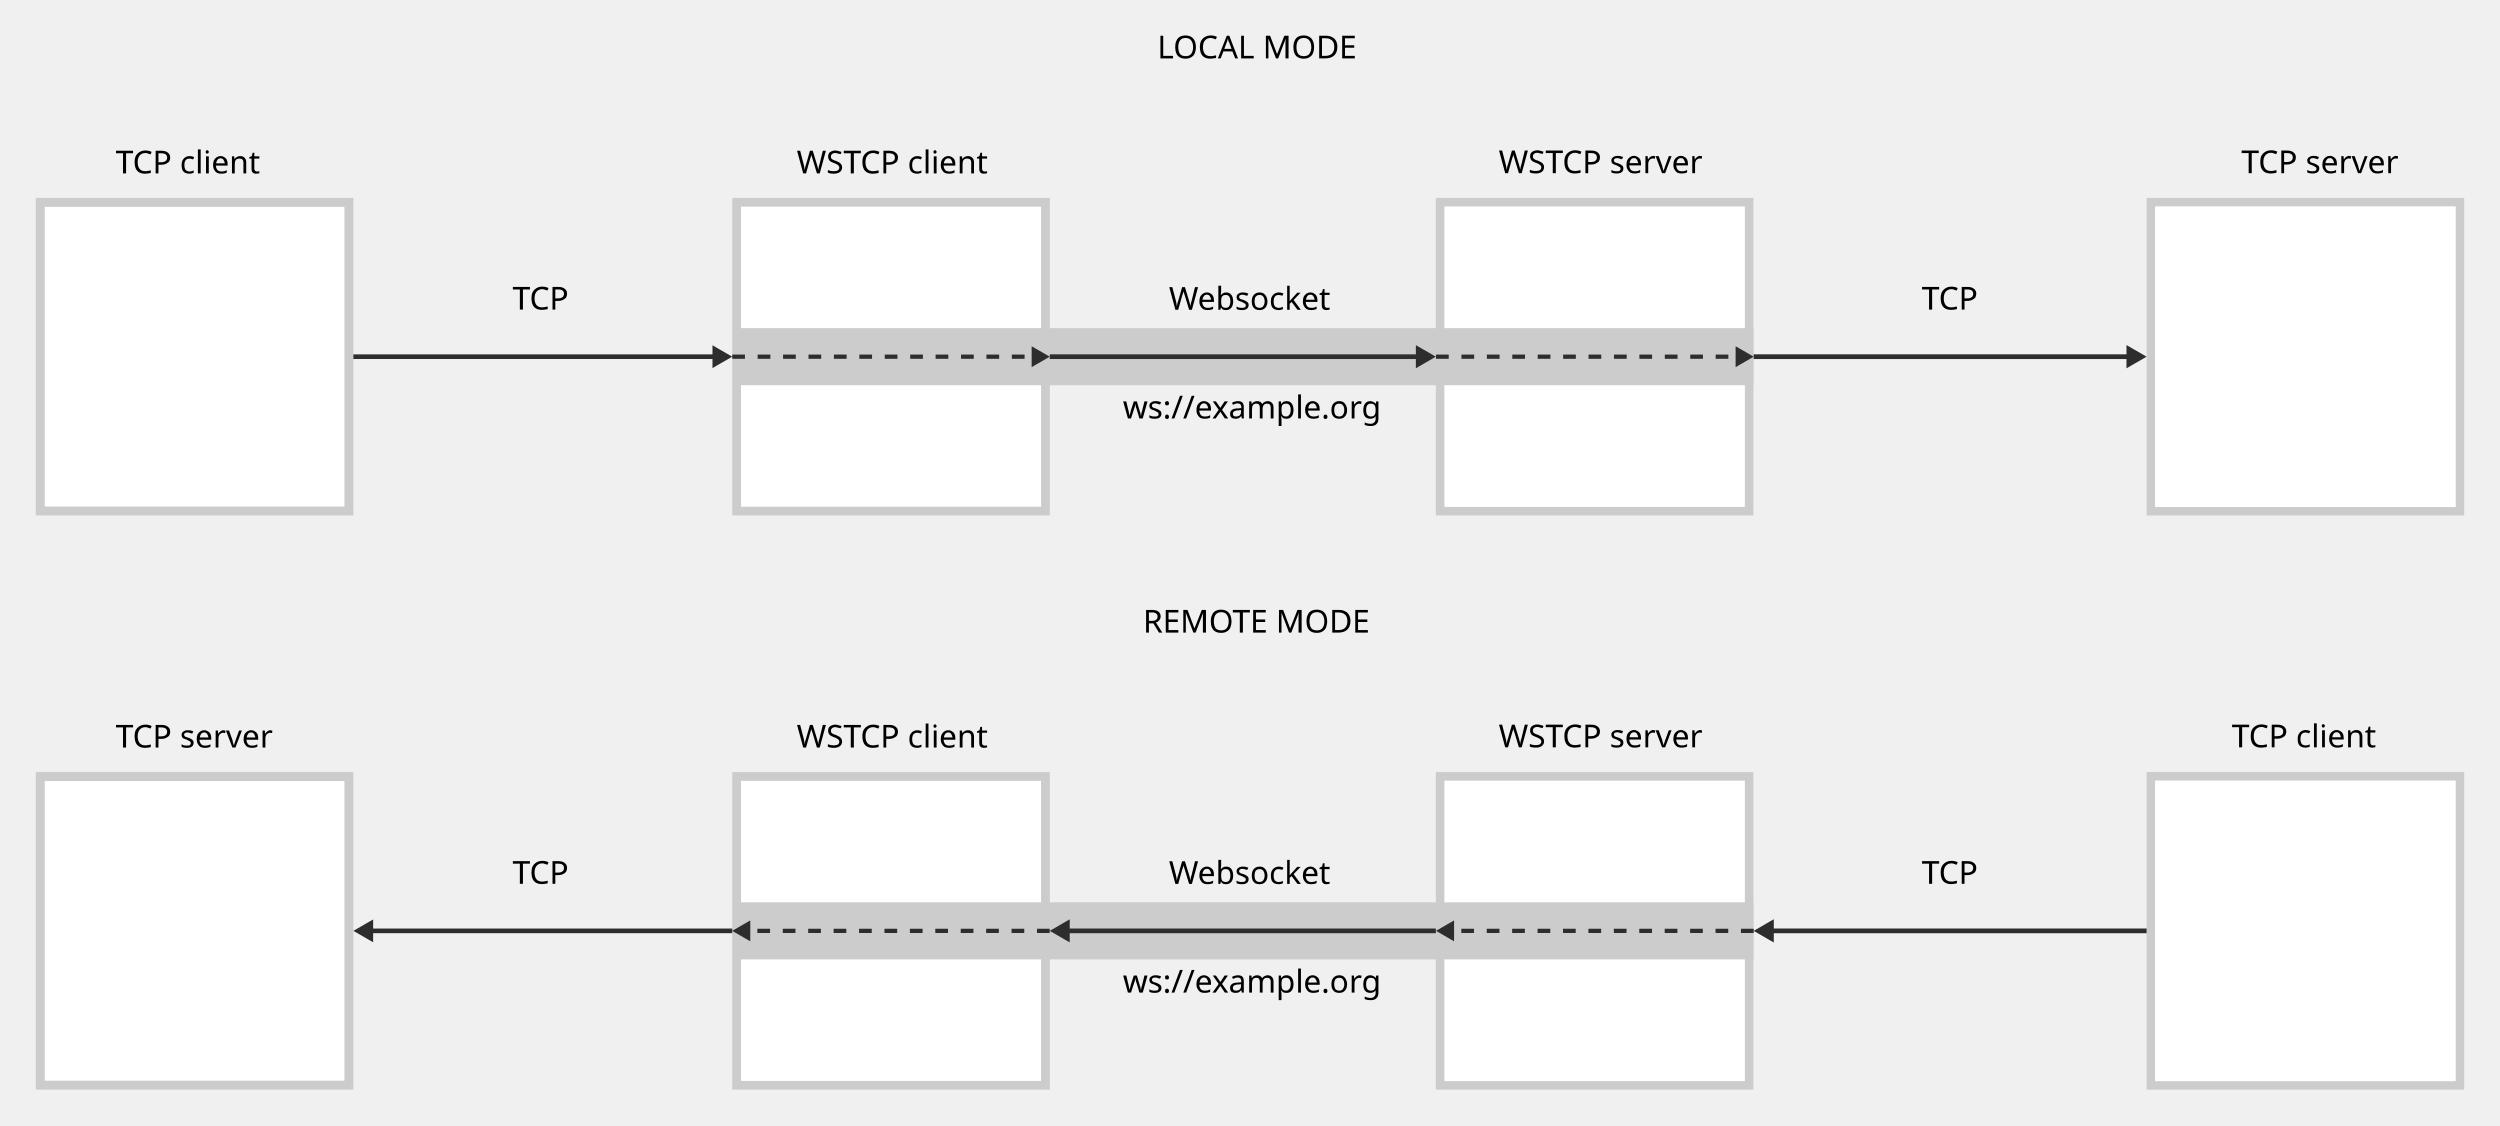
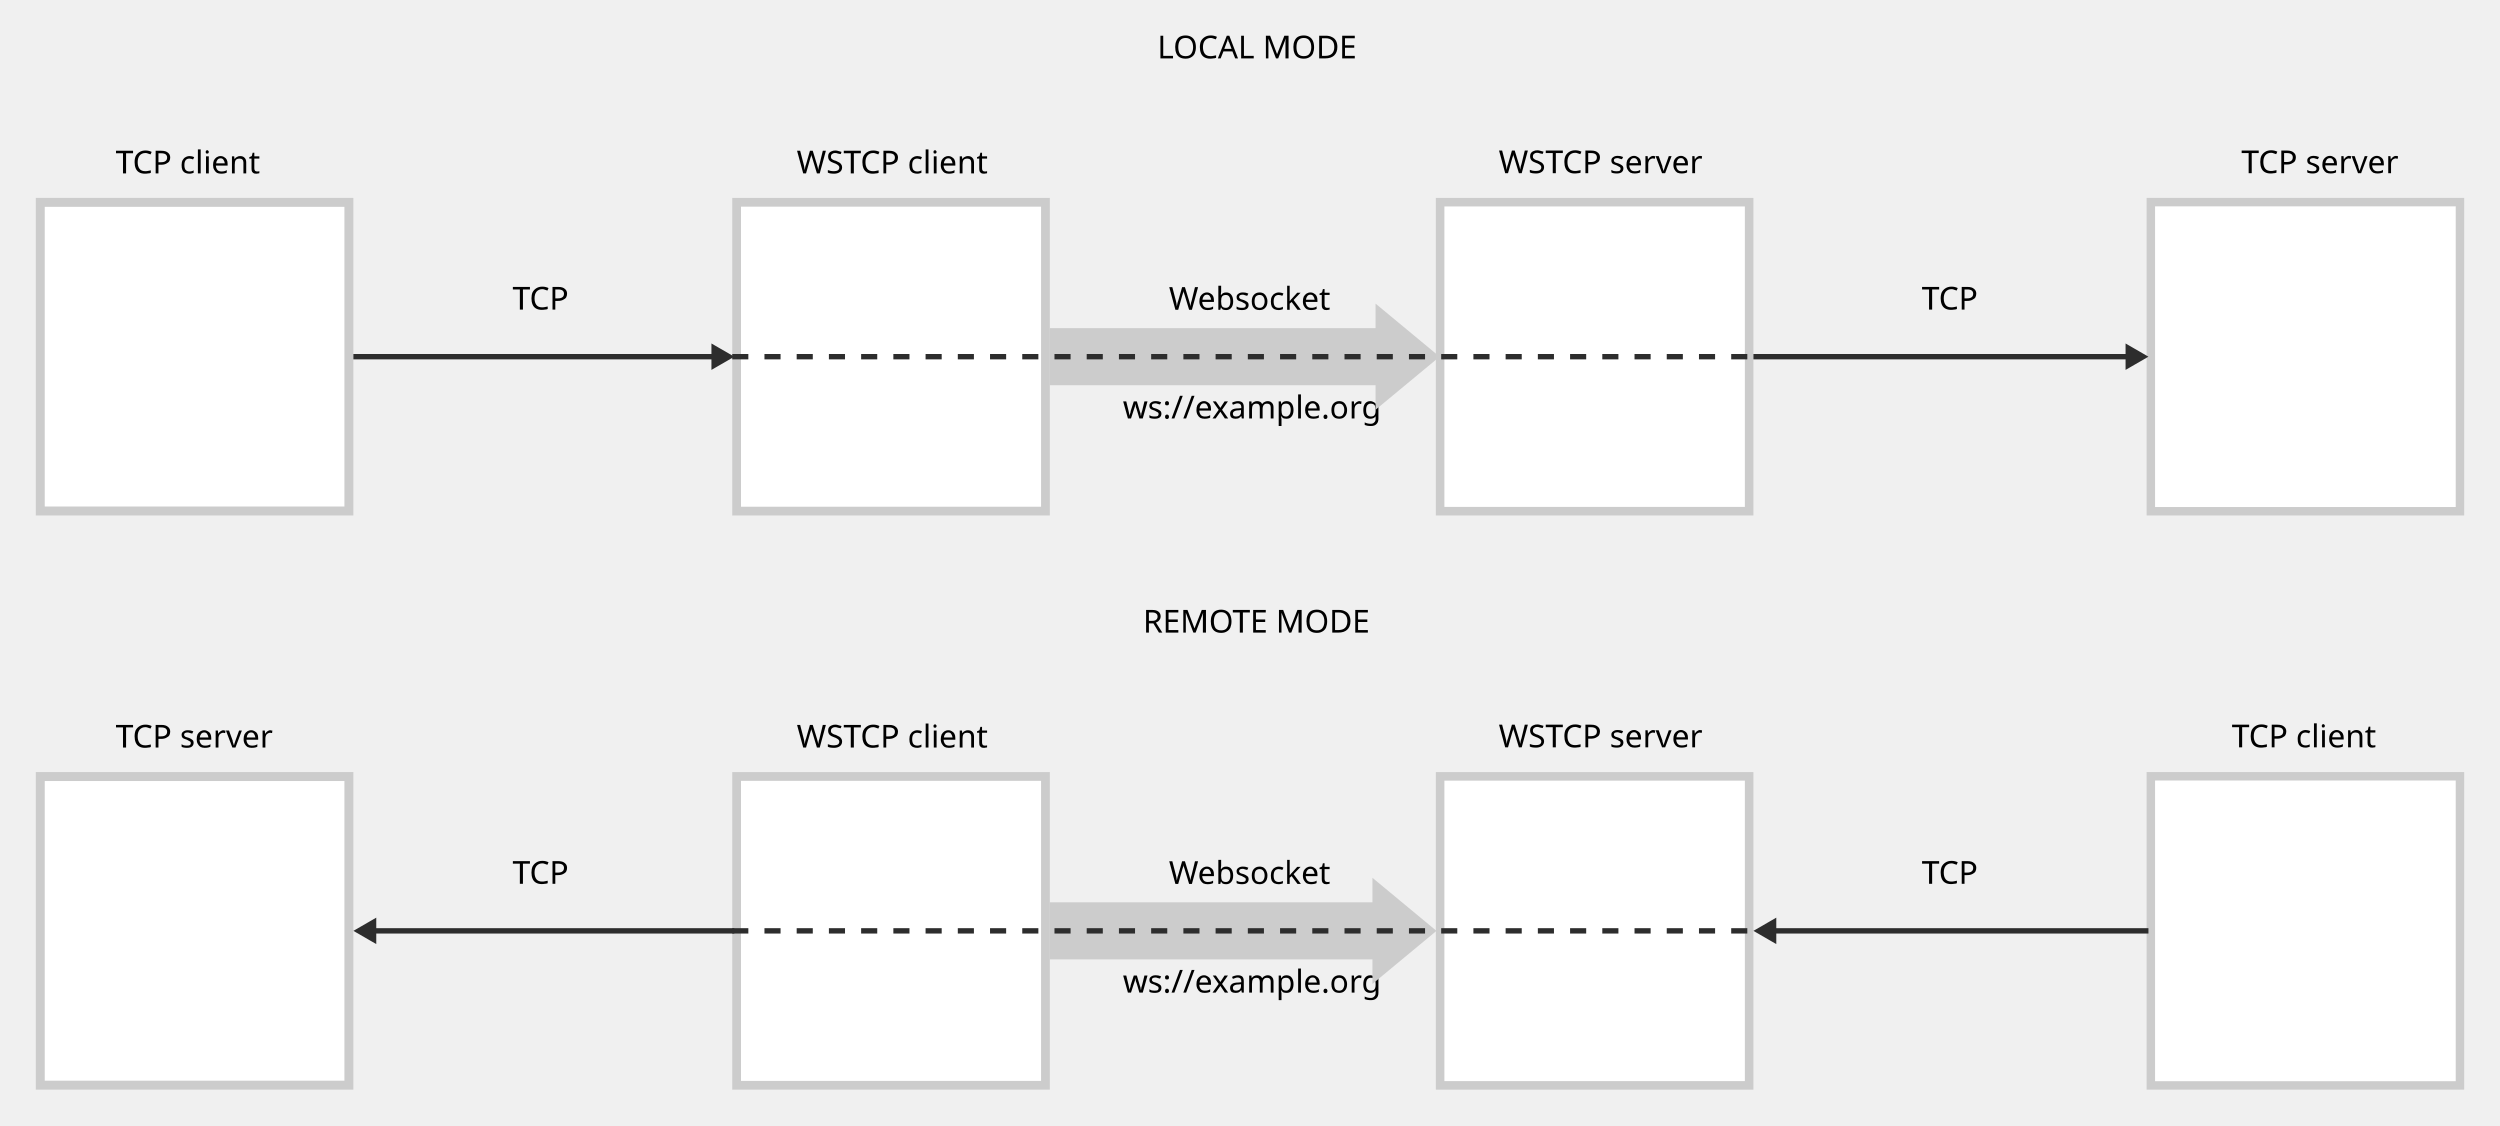
<svg xmlns="http://www.w3.org/2000/svg" id="svg8" version="1.1" viewBox="0 0 139.644 62.865" height="62.865mm" width="139.644mm">
  <defs id="defs2">
+     <marker orient="auto" refY="0" refX="0" id="marker11380" style="overflow:visible">
+       <path id="path11378" d="M 5.77,0 -2.88,5 V -5 Z" style="fill:#2d2d2d;fill-opacity:1;fill-rule:evenodd;stroke:#2d2d2d;stroke-width:1pt;stroke-opacity:1" transform="scale(0.4)" />
+     </marker>
+     <marker orient="auto" refY="0" refX="0" id="marker11083" style="overflow:visible">
+       <path id="path11081" d="M 5.77,0 -2.88,5 V -5 Z" style="fill:#2d2d2d;fill-opacity:1;fill-rule:evenodd;stroke:#2d2d2d;stroke-width:1pt;stroke-opacity:1" transform="scale(0.4)" />
+     </marker>
+     <marker orient="auto" refY="0" refX="0" id="marker10935" style="overflow:visible">
+       <path id="path10933" d="M 5.77,0 -2.88,5 V -5 Z" style="fill:#2d2d2d;fill-opacity:1;fill-rule:evenodd;stroke:#2d2d2d;stroke-width:1pt;stroke-opacity:1" transform="scale(0.4)" />
+     </marker>
+     <marker orient="auto" refY="0" refX="0" id="marker9847" style="overflow:visible">
+       <path id="path9845" d="M 5.77,0 -2.88,5 V -5 Z" style="fill:#2d2d2d;fill-opacity:1;fill-rule:evenodd;stroke:#2d2d2d;stroke-width:1pt;stroke-opacity:1" transform="scale(0.4)" />
+     </marker>
    <marker style="overflow:visible" id="marker6993" refX="0" refY="0" orient="auto">
      <path transform="scale(0.4)" style="fill:#2d2d2d;fill-opacity:1;fill-rule:evenodd;stroke:#2d2d2d;stroke-width:1pt;stroke-opacity:1" d="M 5.77,0 -2.88,5 V -5 Z" id="path6991" />
    </marker>
    <marker orient="auto" refY="0" refX="0" id="marker6851" style="overflow:visible">
      <path id="path6849" d="M 5.77,0 -2.88,5 V -5 Z" style="fill:#2d2d2d;fill-opacity:1;fill-rule:evenodd;stroke:#2d2d2d;stroke-width:1pt;stroke-opacity:1" transform="scale(0.4)" />
    </marker>
    <marker style="overflow:visible" id="marker6715" refX="0" refY="0" orient="auto">
      <path transform="scale(0.4)" style="fill:#2d2d2d;fill-opacity:1;fill-rule:evenodd;stroke:#2d2d2d;stroke-width:1pt;stroke-opacity:1" d="M 5.77,0 -2.88,5 V -5 Z" id="path6713" />
-     </marker>
-     <marker style="overflow:visible" id="marker6585" refX="0" refY="0" orient="auto">
-       <path transform="scale(0.4)" style="fill:#2d2d2d;fill-opacity:1;fill-rule:evenodd;stroke:#2d2d2d;stroke-width:1pt;stroke-opacity:1" d="M 5.77,0 -2.88,5 V -5 Z" id="path6583" />
    </marker>
    <marker orient="auto" refY="0" refX="0" id="marker6461" style="overflow:visible">
      <path id="path6459" d="M 5.77,0 -2.88,5 V -5 Z" style="fill:#2d2d2d;fill-opacity:1;fill-rule:evenodd;stroke:#2d2d2d;stroke-width:1pt;stroke-opacity:1" transform="scale(0.4)" />
    </marker>
    <marker style="overflow:visible" id="marker4439" refX="0" refY="0" orient="auto">
      <path transform="scale(0.4)" style="fill:#2d2d2d;fill-opacity:1;fill-rule:evenodd;stroke:#2d2d2d;stroke-width:1pt;stroke-opacity:1" d="M 5.77,0 -2.88,5 V -5 Z" id="path4437" />
    </marker>
    <marker orient="auto" refY="0" refX="0" id="marker4327" style="overflow:visible">
      <path id="path4325" d="M 5.77,0 -2.88,5 V -5 Z" style="fill:#2d2d2d;fill-opacity:1;fill-rule:evenodd;stroke:#2d2d2d;stroke-width:1pt;stroke-opacity:1" transform="scale(0.4)" />
    </marker>
    <marker style="overflow:visible" id="marker4221" refX="0" refY="0" orient="auto">
      <path transform="scale(0.4)" style="fill:#2d2d2d;fill-opacity:1;fill-rule:evenodd;stroke:#2d2d2d;stroke-width:1pt;stroke-opacity:1" d="M 5.77,0 -2.88,5 V -5 Z" id="path4219" />
    </marker>
    <marker style="overflow:visible" id="marker4121" refX="0" refY="0" orient="auto">
      <path transform="scale(0.4)" style="fill:#2d2d2d;fill-opacity:1;fill-rule:evenodd;stroke:#2d2d2d;stroke-width:1pt;stroke-opacity:1" d="M 5.77,0 -2.88,5 V -5 Z" id="path4119" />
    </marker>
    <marker orient="auto" refY="0" refX="0" id="marker4027" style="overflow:visible">
      <path id="path4025" d="M 5.77,0 -2.88,5 V -5 Z" style="fill:#2d2d2d;fill-opacity:1;fill-rule:evenodd;stroke:#2d2d2d;stroke-width:1pt;stroke-opacity:1" transform="scale(0.4)" />
    </marker>
-     <marker orient="auto" refY="0" refX="0" id="marker2381" style="overflow:visible">
-       <path id="path2379" d="M 5.77,0 -2.88,5 V -5 Z" style="fill:#2d2d2d;fill-opacity:1;fill-rule:evenodd;stroke:#2d2d2d;stroke-width:1pt;stroke-opacity:1" transform="scale(0.4)" />
-     </marker>
-     <marker style="overflow:visible" id="marker1769" refX="0" refY="0" orient="auto">
-       <path transform="scale(0.4)" style="fill:#2d2d2d;fill-opacity:1;fill-rule:evenodd;stroke:#2d2d2d;stroke-width:1pt;stroke-opacity:1" d="M 5.77,0 -2.88,5 V -5 Z" id="path1767" />
-     </marker>
    <marker orient="auto" refY="0" refX="0" id="marker1674" style="overflow:visible">
      <path id="path1672" d="M 5.77,0 -2.88,5 V -5 Z" style="fill:#ffffff;fill-opacity:1;fill-rule:evenodd;stroke:#2d2d2d;stroke-width:1pt;stroke-opacity:1" transform="scale(0.4)" />
    </marker>
    <marker style="overflow:visible" id="Arrow1Lstart" refX="0" refY="0" orient="auto">
      <path transform="matrix(0.8,0,0,0.8,10,0)" style="fill-rule:evenodd;stroke:#000000;stroke-width:1pt" d="M 0,0 5,-5 -12.5,0 5,5 Z" id="path858" />
    </marker>
    <marker orient="auto" refY="0" refX="0" id="marker1415" style="overflow:visible">
      <path id="path1413" d="M 5.77,0 -2.88,5 V -5 Z" style="fill:none;fill-opacity:1;fill-rule:evenodd;stroke:#000000;stroke-width:1pt;stroke-opacity:1" transform="scale(0.4)" />
    </marker>
    <marker orient="auto" refY="0" refX="0" id="marker1291" style="overflow:visible">
      <path id="path1289" d="M 5.77,0 -2.88,5 V -5 Z" style="fill:#2d2d2d;fill-opacity:1;fill-rule:evenodd;stroke:#2d2d2d;stroke-width:1pt;stroke-opacity:1" transform="scale(0.4)" />
    </marker>
-     <marker orient="auto" refY="0" refX="0" id="marker1212" style="overflow:visible">
-       <path id="path1210" d="M 5.77,0 -2.88,5 V -5 Z" style="fill:#2d2d2d;fill-opacity:1;fill-rule:evenodd;stroke:#2d2d2d;stroke-width:1pt;stroke-opacity:1" transform="scale(0.4)" />
-     </marker>
    <marker style="overflow:visible" id="TriangleOutM" refX="0" refY="0" orient="auto">
      <path transform="scale(0.4)" style="fill:#2d2d2d;fill-opacity:1;fill-rule:evenodd;stroke:#2d2d2d;stroke-width:1pt;stroke-opacity:1" d="M 5.77,0 -2.88,5 V -5 Z" id="path1003" />
    </marker>
    <marker style="overflow:visible" id="Arrow2Mend" refX="0" refY="0" orient="auto">
      <path transform="scale(-0.6)" d="M 8.719,4.034 -2.207,0.016 8.719,-4.002 c -1.745,2.372 -1.735,5.617 -6e-7,8.035 z" style="fill:#000000;fill-opacity:1;fill-rule:evenodd;stroke:#000000;stroke-width:0.625;stroke-linejoin:round;stroke-opacity:1" id="path885" />
    </marker>
    <marker style="overflow:visible" id="TriangleOutM-3" refX="0" refY="0" orient="auto">
      <path transform="scale(0.4)" style="fill:#000000;fill-opacity:1;fill-rule:evenodd;stroke:#000000;stroke-width:1pt;stroke-opacity:1" d="M 5.77,0 -2.88,5 V -5 Z" id="path1003-6" />
    </marker>
    <marker style="overflow:visible" id="TriangleOutM-5" refX="0" refY="0" orient="auto">
      <path transform="scale(0.4)" style="fill:#000000;fill-opacity:1;fill-rule:evenodd;stroke:#000000;stroke-width:1pt;stroke-opacity:1" d="M 5.77,0 -2.88,5 V -5 Z" id="path1003-3" />
+     </marker>
+     <marker style="overflow:visible" id="marker6585-0" refX="0" refY="0" orient="auto">
+       <path transform="scale(0.4)" style="fill:#2d2d2d;fill-opacity:1;fill-rule:evenodd;stroke:#2d2d2d;stroke-width:1pt;stroke-opacity:1" d="M 5.77,0 -2.88,5 V -5 Z" id="path6583-9" />
    </marker>
  </defs>
  <g transform="translate(-26.48147,-12.01226)" id="layer1">
    <text id="text817" y="21.697" x="32.945" style="font-style:normal;font-variant:normal;font-weight:normal;font-stretch:normal;font-size:1.764px;line-height:1.4;font-family:'Istok Web';-inkscape-font-specification:'Istok Web';letter-spacing:0px;word-spacing:0px;fill:#000000;fill-opacity:1;stroke:none;stroke-width:0.265" xml:space="preserve">
      <tspan style="stroke-width:0.265" y="21.697" x="32.945" id="tspan815">TCP client</tspan>
    </text>
    <text id="text821" y="21.685" x="151.678" style="font-style:normal;font-variant:normal;font-weight:normal;font-stretch:normal;font-size:1.764px;line-height:1.4;font-family:'Istok Web';-inkscape-font-specification:'Istok Web';letter-spacing:0px;word-spacing:0px;fill:#000000;fill-opacity:1;stroke:none;stroke-width:0.265" xml:space="preserve">
      <tspan style="stroke-width:0.265" y="21.685" x="151.678" id="tspan819">TCP server</tspan>
    </text>
    <text id="text825" y="21.697" x="70.989" style="font-style:normal;font-variant:normal;font-weight:normal;font-stretch:normal;font-size:1.764px;line-height:1.4;font-family:'Istok Web';-inkscape-font-specification:'Istok Web';letter-spacing:0px;word-spacing:0px;fill:#000000;fill-opacity:1;stroke:none;stroke-width:0.265" xml:space="preserve">
      <tspan style="stroke-width:0.265" y="21.697" x="70.989" id="tspan823">WSTCP client</tspan>
    </text>
    <text id="text829" y="21.685" x="110.198" style="font-style:normal;font-variant:normal;font-weight:normal;font-stretch:normal;font-size:1.764px;line-height:1.4;font-family:'Istok Web';-inkscape-font-specification:'Istok Web';letter-spacing:0px;word-spacing:0px;fill:#000000;fill-opacity:1;stroke:none;stroke-width:0.265" xml:space="preserve">
      <tspan style="stroke-width:0.265" y="21.685" x="110.198" id="tspan827">WSTCP server</tspan>
    </text>
    <rect y="23.316" x="28.731" height="17.239" width="17.239" id="rect844" style="opacity:1;vector-effect:none;fill:#ffffff;fill-opacity:1;stroke:#cccccc;stroke-width:0.5;stroke-linecap:butt;stroke-linejoin:miter;stroke-miterlimit:4;stroke-dasharray:none;stroke-dashoffset:0;stroke-opacity:1" />
    <rect y="23.311" x="67.627" height="17.25" width="17.25" id="rect846" style="opacity:1;vector-effect:none;fill:#ffffff;fill-opacity:1;stroke:#cccccc;stroke-width:0.489;stroke-linecap:butt;stroke-linejoin:miter;stroke-miterlimit:4;stroke-dasharray:none;stroke-dashoffset:0;stroke-opacity:1" />
    <rect y="23.305" x="106.923" height="17.261" width="17.261" id="rect848" style="opacity:1;vector-effect:none;fill:#ffffff;fill-opacity:1;stroke:#cccccc;stroke-width:0.478;stroke-linecap:butt;stroke-linejoin:miter;stroke-miterlimit:4;stroke-dasharray:none;stroke-dashoffset:0;stroke-opacity:1" />
-     <rect style="opacity:1;vector-effect:none;fill:#cccccc;fill-opacity:1;stroke:none;stroke-width:0.381;stroke-linecap:butt;stroke-linejoin:miter;stroke-miterlimit:4;stroke-dasharray:none;stroke-dashoffset:0;stroke-opacity:1" id="rect1757" width="56.692" height="3.188" x="67.731" y="30.341" />
    <rect y="23.302" x="146.622" height="17.267" width="17.267" id="rect850" style="opacity:1;vector-effect:none;fill:#ffffff;fill-opacity:1;stroke:#cccccc;stroke-width:0.472;stroke-linecap:butt;stroke-linejoin:miter;stroke-miterlimit:4;stroke-dasharray:none;stroke-dashoffset:0;stroke-opacity:1" />
-     <path id="path852" d="M 85.118,31.936 H 105.94" style="opacity:1;vector-effect:none;fill:none;fill-opacity:1;stroke:#2d2d2d;stroke-width:0.262;stroke-linecap:butt;stroke-linejoin:miter;stroke-miterlimit:4;stroke-dasharray:none;stroke-dashoffset:0;stroke-opacity:1;marker-end:url(#marker1212)" />
-     <path style="opacity:1;vector-effect:none;fill:none;fill-opacity:1;stroke:#2d2d2d;stroke-width:0.259;stroke-linecap:butt;stroke-linejoin:miter;stroke-miterlimit:4;stroke-dasharray:none;stroke-dashoffset:0;stroke-opacity:1;marker-end:url(#marker1291)" d="M 46.22,31.936 H 66.646" id="path854" />
-     <path id="path856" d="m 124.437,31.936 h 21.199" style="fill:none;stroke:#2d2d2d;stroke-width:0.264;stroke-linecap:butt;stroke-linejoin:miter;stroke-miterlimit:4;stroke-dasharray:none;stroke-opacity:1;marker-end:url(#TriangleOutM)" />
+     <path style="opacity:1;vector-effect:none;fill:none;fill-opacity:1;stroke:#2d2d2d;stroke-width:0.3;stroke-linecap:butt;stroke-linejoin:miter;stroke-miterlimit:4;stroke-dasharray:none;stroke-dashoffset:0;stroke-opacity:1;marker-end:url(#marker1291)" d="M 46.22,31.936 H 66.646" id="path854" />
+     <path id="path856" d="m 124.423,31.936 h 21.213" style="fill:none;stroke:#2d2d2d;stroke-width:0.3;stroke-linecap:butt;stroke-linejoin:miter;stroke-miterlimit:4;stroke-dasharray:none;stroke-opacity:1;marker-end:url(#TriangleOutM)" />
    <text id="text1343" y="35.386" x="89.202" style="font-style:normal;font-variant:normal;font-weight:normal;font-stretch:normal;font-size:1.764px;line-height:1.4;font-family:'Istok Web';-inkscape-font-specification:'Istok Web';letter-spacing:0px;word-spacing:0px;fill:#000000;fill-opacity:1;stroke:none;stroke-width:0.265" xml:space="preserve">
      <tspan style="stroke-width:0.265" y="35.386" x="89.202" id="tspan1341">ws://example.org</tspan>
    </text>
    <text xml:space="preserve" style="font-style:normal;font-variant:normal;font-weight:normal;font-stretch:normal;font-size:1.764px;line-height:1.4;font-family:'Istok Web';-inkscape-font-specification:'Istok Web';letter-spacing:0px;word-spacing:0px;fill:#000000;fill-opacity:1;stroke:none;stroke-width:0.265" x="91.778" y="29.315" id="text1347">
      <tspan id="tspan1345" x="91.778" y="29.315" style="stroke-width:0.265">Websocket</tspan>
    </text>
    <text id="text1351" y="29.304" x="133.828" style="font-style:normal;font-variant:normal;font-weight:normal;font-stretch:normal;font-size:1.764px;line-height:1.4;font-family:'Istok Web';-inkscape-font-specification:'Istok Web';letter-spacing:0px;word-spacing:0px;fill:#000000;fill-opacity:1;stroke:none;stroke-width:0.265" xml:space="preserve">
      <tspan style="stroke-width:0.265" y="29.304" x="133.828" id="tspan1349">TCP</tspan>
    </text>
    <text xml:space="preserve" style="font-style:normal;font-variant:normal;font-weight:normal;font-stretch:normal;font-size:1.764px;line-height:1.4;font-family:'Istok Web';-inkscape-font-specification:'Istok Web';letter-spacing:0px;word-spacing:0px;fill:#000000;fill-opacity:1;stroke:none;stroke-width:0.265" x="55.114" y="29.304" id="text1409">
      <tspan id="tspan1407" x="55.114" y="29.304" style="stroke-width:0.265">TCP</tspan>
    </text>
-     <path id="path1765" d="M 67.382,31.936 H 84.443" style="opacity:1;vector-effect:none;fill:none;fill-opacity:1;stroke:#2d2d2d;stroke-width:0.237;stroke-linecap:butt;stroke-linejoin:miter;stroke-miterlimit:4;stroke-dasharray:0.71, 0.71;stroke-dashoffset:0;stroke-opacity:1;marker-end:url(#marker1769)" />
-     <path style="opacity:1;vector-effect:none;fill:none;fill-opacity:1;stroke:#2d2d2d;stroke-width:0.237;stroke-linecap:butt;stroke-linejoin:miter;stroke-miterlimit:4;stroke-dasharray:0.71, 0.71;stroke-dashoffset:0;stroke-opacity:1;marker-end:url(#marker2381)" d="m 106.694,31.936 h 17.071" id="path2377" />
    <text xml:space="preserve" style="font-style:normal;font-variant:normal;font-weight:normal;font-stretch:normal;font-size:1.764px;line-height:1.4;font-family:'Istok Web';-inkscape-font-specification:'Istok Web';letter-spacing:0px;word-spacing:0px;fill:#000000;fill-opacity:1;stroke:none;stroke-width:0.265" x="91.127" y="15.273" id="text3967">
      <tspan id="tspan3965" x="91.127" y="15.273" style="stroke-width:0.265">LOCAL MODE</tspan>
    </text>
    <text xml:space="preserve" style="font-style:normal;font-variant:normal;font-weight:normal;font-stretch:normal;font-size:1.764px;line-height:1.4;font-family:'Istok Web';-inkscape-font-specification:'Istok Web';letter-spacing:0px;word-spacing:0px;fill:#000000;fill-opacity:1;stroke:none;stroke-width:0.265" x="32.945" y="53.769" id="text6405">
      <tspan id="tspan6403" x="32.945" y="53.769" style="stroke-width:0.265">TCP server</tspan>
    </text>
    <text xml:space="preserve" style="font-style:normal;font-variant:normal;font-weight:normal;font-stretch:normal;font-size:1.764px;line-height:1.4;font-family:'Istok Web';-inkscape-font-specification:'Istok Web';letter-spacing:0px;word-spacing:0px;fill:#000000;fill-opacity:1;stroke:none;stroke-width:0.265" x="151.143" y="53.757" id="text6409">
      <tspan id="tspan6407" x="151.143" y="53.757" style="stroke-width:0.265">TCP client</tspan>
    </text>
    <text xml:space="preserve" style="font-style:normal;font-variant:normal;font-weight:normal;font-stretch:normal;font-size:1.764px;line-height:1.4;font-family:'Istok Web';-inkscape-font-specification:'Istok Web';letter-spacing:0px;word-spacing:0px;fill:#000000;fill-opacity:1;stroke:none;stroke-width:0.265" x="70.989" y="53.769" id="text6413">
      <tspan id="tspan6411" x="70.989" y="53.769" style="stroke-width:0.265">WSTCP client</tspan>
    </text>
    <text xml:space="preserve" style="font-style:normal;font-variant:normal;font-weight:normal;font-stretch:normal;font-size:1.764px;line-height:1.4;font-family:'Istok Web';-inkscape-font-specification:'Istok Web';letter-spacing:0px;word-spacing:0px;fill:#000000;fill-opacity:1;stroke:none;stroke-width:0.265" x="110.198" y="53.757" id="text6417">
      <tspan id="tspan6415" x="110.198" y="53.757" style="stroke-width:0.265">WSTCP server</tspan>
    </text>
    <rect style="opacity:1;vector-effect:none;fill:#ffffff;fill-opacity:1;stroke:#cccccc;stroke-width:0.5;stroke-linecap:butt;stroke-linejoin:miter;stroke-miterlimit:4;stroke-dasharray:none;stroke-dashoffset:0;stroke-opacity:1" id="rect6419" width="17.239" height="17.239" x="28.731" y="55.388" />
    <rect style="opacity:1;vector-effect:none;fill:#ffffff;fill-opacity:1;stroke:#cccccc;stroke-width:0.489;stroke-linecap:butt;stroke-linejoin:miter;stroke-miterlimit:4;stroke-dasharray:none;stroke-dashoffset:0;stroke-opacity:1" id="rect6421" width="17.25" height="17.25" x="67.627" y="55.383" />
    <rect style="opacity:1;vector-effect:none;fill:#ffffff;fill-opacity:1;stroke:#cccccc;stroke-width:0.478;stroke-linecap:butt;stroke-linejoin:miter;stroke-miterlimit:4;stroke-dasharray:none;stroke-dashoffset:0;stroke-opacity:1" id="rect6423" width="17.261" height="17.261" x="106.923" y="55.378" />
-     <rect y="62.414" x="67.731" height="3.188" width="56.692" id="rect6425" style="opacity:1;vector-effect:none;fill:#cccccc;fill-opacity:1;stroke:none;stroke-width:0.381;stroke-linecap:butt;stroke-linejoin:miter;stroke-miterlimit:4;stroke-dasharray:none;stroke-dashoffset:0;stroke-opacity:1" />
    <rect style="opacity:1;vector-effect:none;fill:#ffffff;fill-opacity:1;stroke:#cccccc;stroke-width:0.472;stroke-linecap:butt;stroke-linejoin:miter;stroke-miterlimit:4;stroke-dasharray:none;stroke-dashoffset:0;stroke-opacity:1" id="rect6427" width="17.267" height="17.267" x="146.622" y="55.374" />
-     <path style="opacity:1;vector-effect:none;fill:none;fill-opacity:1;stroke:#2d2d2d;stroke-width:0.262;stroke-linecap:butt;stroke-linejoin:miter;stroke-miterlimit:4;stroke-dasharray:none;stroke-dashoffset:0;stroke-opacity:1;marker-end:url(#marker6715)" d="M 106.684,64.008 H 85.862" id="path6429" />
-     <path id="path6431" d="M 67.382,64.008 H 46.957" style="opacity:1;vector-effect:none;fill:none;fill-opacity:1;stroke:#2d2d2d;stroke-width:0.259;stroke-linecap:butt;stroke-linejoin:miter;stroke-miterlimit:4;stroke-dasharray:none;stroke-dashoffset:0;stroke-opacity:1;marker-end:url(#marker6993)" />
-     <path style="fill:none;stroke:#2d2d2d;stroke-width:0.264;stroke-linecap:butt;stroke-linejoin:miter;stroke-miterlimit:4;stroke-dasharray:none;stroke-opacity:1;marker-end:url(#marker6461)" d="M 146.386,64.008 H 125.187" id="path6433" />
    <text xml:space="preserve" style="font-style:normal;font-variant:normal;font-weight:normal;font-stretch:normal;font-size:1.764px;line-height:1.4;font-family:'Istok Web';-inkscape-font-specification:'Istok Web';letter-spacing:0px;word-spacing:0px;fill:#000000;fill-opacity:1;stroke:none;stroke-width:0.265" x="89.202" y="67.458" id="text6437">
      <tspan id="tspan6435" x="89.202" y="67.458" style="stroke-width:0.265">ws://example.org</tspan>
    </text>
    <text id="text6441" y="61.387" x="91.778" style="font-style:normal;font-variant:normal;font-weight:normal;font-stretch:normal;font-size:1.764px;line-height:1.4;font-family:'Istok Web';-inkscape-font-specification:'Istok Web';letter-spacing:0px;word-spacing:0px;fill:#000000;fill-opacity:1;stroke:none;stroke-width:0.265" xml:space="preserve">
      <tspan style="stroke-width:0.265" y="61.387" x="91.778" id="tspan6439">Websocket</tspan>
    </text>
    <text xml:space="preserve" style="font-style:normal;font-variant:normal;font-weight:normal;font-stretch:normal;font-size:1.764px;line-height:1.4;font-family:'Istok Web';-inkscape-font-specification:'Istok Web';letter-spacing:0px;word-spacing:0px;fill:#000000;fill-opacity:1;stroke:none;stroke-width:0.265" x="133.828" y="61.376" id="text6445">
      <tspan id="tspan6443" x="133.828" y="61.376" style="stroke-width:0.265">TCP</tspan>
    </text>
    <text id="text6449" y="61.376" x="55.114" style="font-style:normal;font-variant:normal;font-weight:normal;font-stretch:normal;font-size:1.764px;line-height:1.4;font-family:'Istok Web';-inkscape-font-specification:'Istok Web';letter-spacing:0px;word-spacing:0px;fill:#000000;fill-opacity:1;stroke:none;stroke-width:0.265" xml:space="preserve">
      <tspan style="stroke-width:0.265" y="61.376" x="55.114" id="tspan6447">TCP</tspan>
    </text>
-     <path style="opacity:1;vector-effect:none;fill:none;fill-opacity:1;stroke:#2d2d2d;stroke-width:0.237;stroke-linecap:butt;stroke-linejoin:miter;stroke-miterlimit:4;stroke-dasharray:0.71, 0.71;stroke-dashoffset:0;stroke-opacity:1;marker-end:url(#marker6851)" d="M 85.115,64.008 H 68.054" id="path6451" />
-     <path id="path6453" d="m 124.437,64.008 h -17.071" style="opacity:1;vector-effect:none;fill:none;fill-opacity:1;stroke:#2d2d2d;stroke-width:0.237;stroke-linecap:butt;stroke-linejoin:miter;stroke-miterlimit:4;stroke-dasharray:0.71, 0.71;stroke-dashoffset:0;stroke-opacity:1;marker-end:url(#marker6585)" />
    <text id="text6457" y="47.346" x="90.329" style="font-style:normal;font-variant:normal;font-weight:normal;font-stretch:normal;font-size:1.764px;line-height:1.4;font-family:'Istok Web';-inkscape-font-specification:'Istok Web';letter-spacing:0px;word-spacing:0px;fill:#000000;fill-opacity:1;stroke:none;stroke-width:0.265" xml:space="preserve">
      <tspan style="stroke-width:0.265" y="47.346" x="90.329" id="tspan6455">REMOTE MODE</tspan>
    </text>
+     <rect style="opacity:1;vector-effect:none;fill:#cccccc;fill-opacity:1;stroke:none;stroke-width:0.216;stroke-linecap:butt;stroke-linejoin:miter;stroke-miterlimit:4;stroke-dasharray:none;stroke-dashoffset:0;stroke-opacity:1" id="rect7941" width="18.754" height="3.188" x="85.115" y="30.341" />
+     <path id="path8899" d="m 106.894,31.936 -3.576,-2.964 5e-5,5.929 3.576,-2.964" style="opacity:1;vector-effect:none;fill:#cccccc;fill-opacity:1;stroke:none;stroke-width:0.322;stroke-linecap:butt;stroke-linejoin:miter;stroke-miterlimit:4;stroke-dasharray:none;stroke-dashoffset:0;stroke-opacity:1" />
+     <path id="path1765" d="M 67.382,31.936 H 124.423" style="opacity:1;vector-effect:none;fill:none;fill-opacity:1;stroke:#2d2d2d;stroke-width:0.3;stroke-linecap:butt;stroke-linejoin:miter;stroke-miterlimit:4;stroke-dasharray:0.9,0.9;stroke-dashoffset:0;stroke-opacity:1" />
+     <rect y="62.414" x="85.115" height="3.188" width="18.203" id="rect10923" style="opacity:1;vector-effect:none;fill:#cccccc;fill-opacity:1;stroke:none;stroke-width:0.216;stroke-linecap:butt;stroke-linejoin:miter;stroke-miterlimit:4;stroke-dasharray:none;stroke-dashoffset:0;stroke-opacity:1" />
+     <path style="opacity:1;vector-effect:none;fill:none;fill-opacity:1;stroke:#2d2d2d;stroke-width:0.3;stroke-linecap:butt;stroke-linejoin:miter;stroke-miterlimit:4;stroke-dasharray:none;stroke-dashoffset:0;stroke-opacity:1;marker-end:url(#marker11083)" d="M 67.498,64.008 H 47.073" id="path10925" />
+     <path id="path10927" d="M 146.488,64.008 H 125.275" style="fill:none;stroke:#2d2d2d;stroke-width:0.3;stroke-linecap:butt;stroke-linejoin:miter;stroke-miterlimit:4;stroke-dasharray:none;stroke-opacity:1;marker-end:url(#marker10935)" />
+     <path id="path10929" d="m 106.719,64.008 -3.576,-2.964 5e-5,5.929 3.576,-2.964" style="opacity:1;vector-effect:none;fill:#cccccc;fill-opacity:1;stroke:none;stroke-width:0.322;stroke-linecap:butt;stroke-linejoin:miter;stroke-miterlimit:4;stroke-dasharray:none;stroke-dashoffset:0;stroke-opacity:1" />
+     <path id="path10931" d="M 67.382,64.008 H 124.423" style="opacity:1;vector-effect:none;fill:none;fill-opacity:1;stroke:#2d2d2d;stroke-width:0.3;stroke-linecap:butt;stroke-linejoin:miter;stroke-miterlimit:4;stroke-dasharray:0.9, 0.9;stroke-dashoffset:0;stroke-opacity:1" />
  </g>
</svg>
